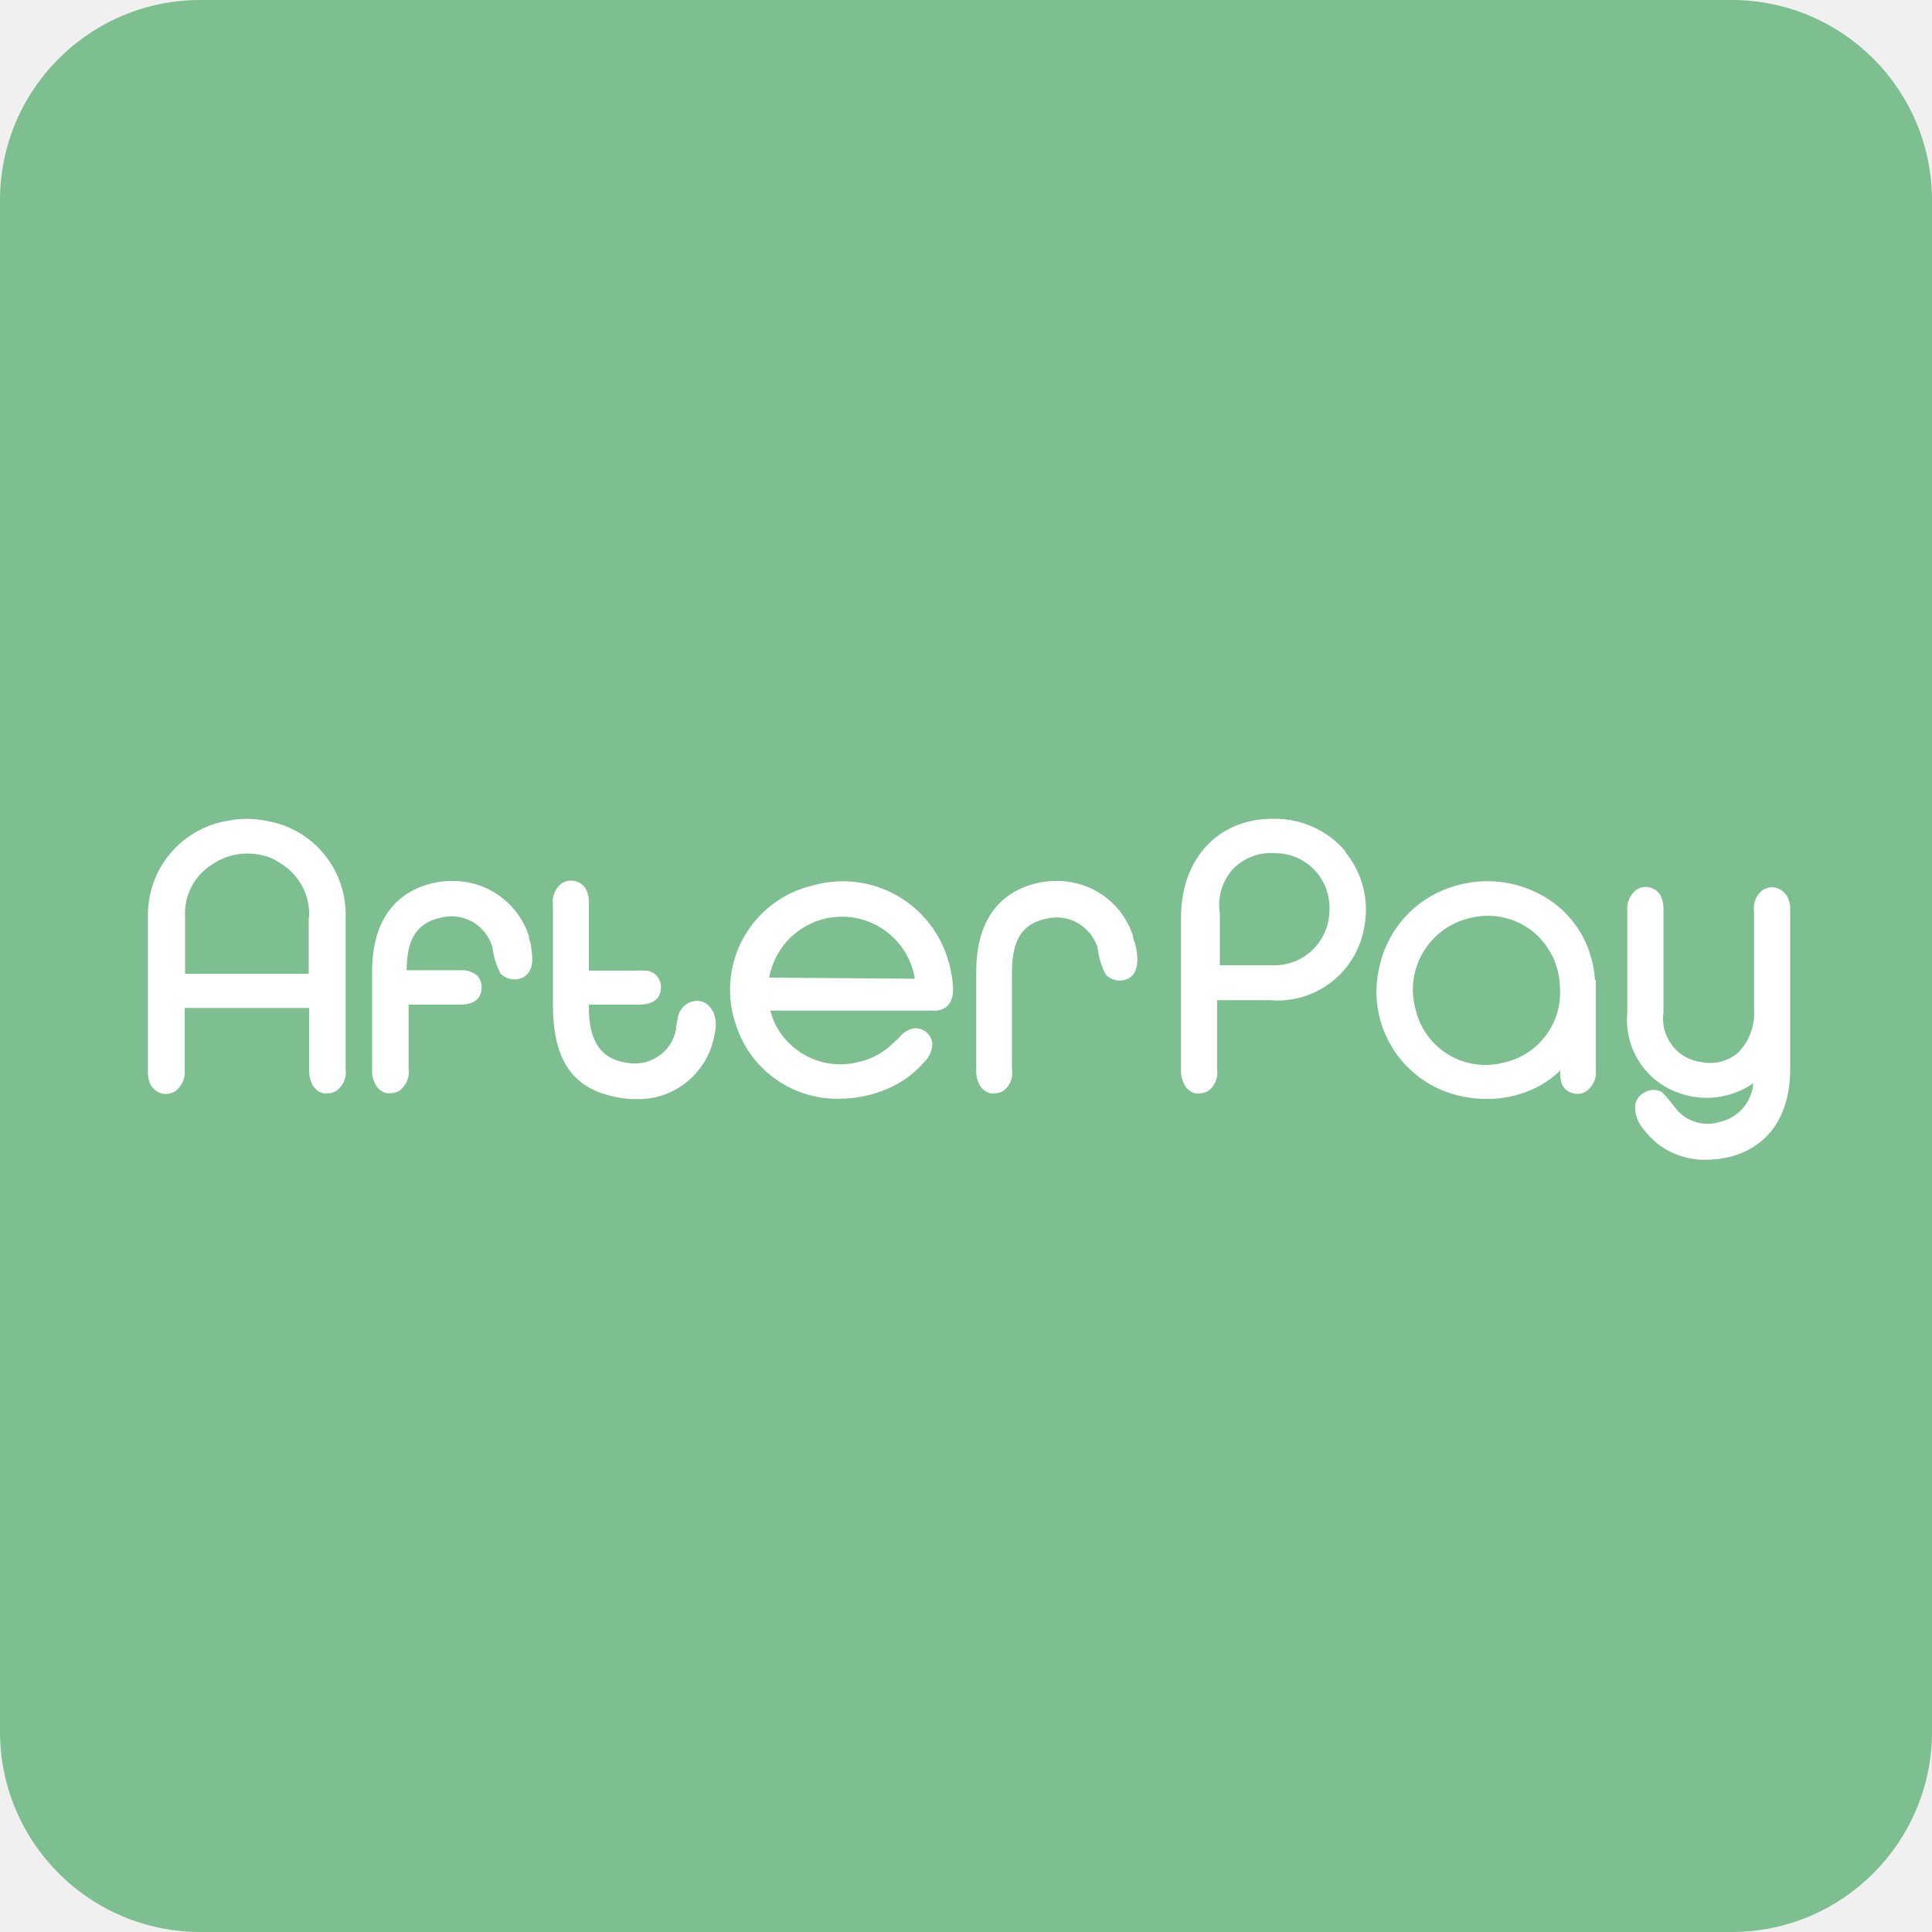
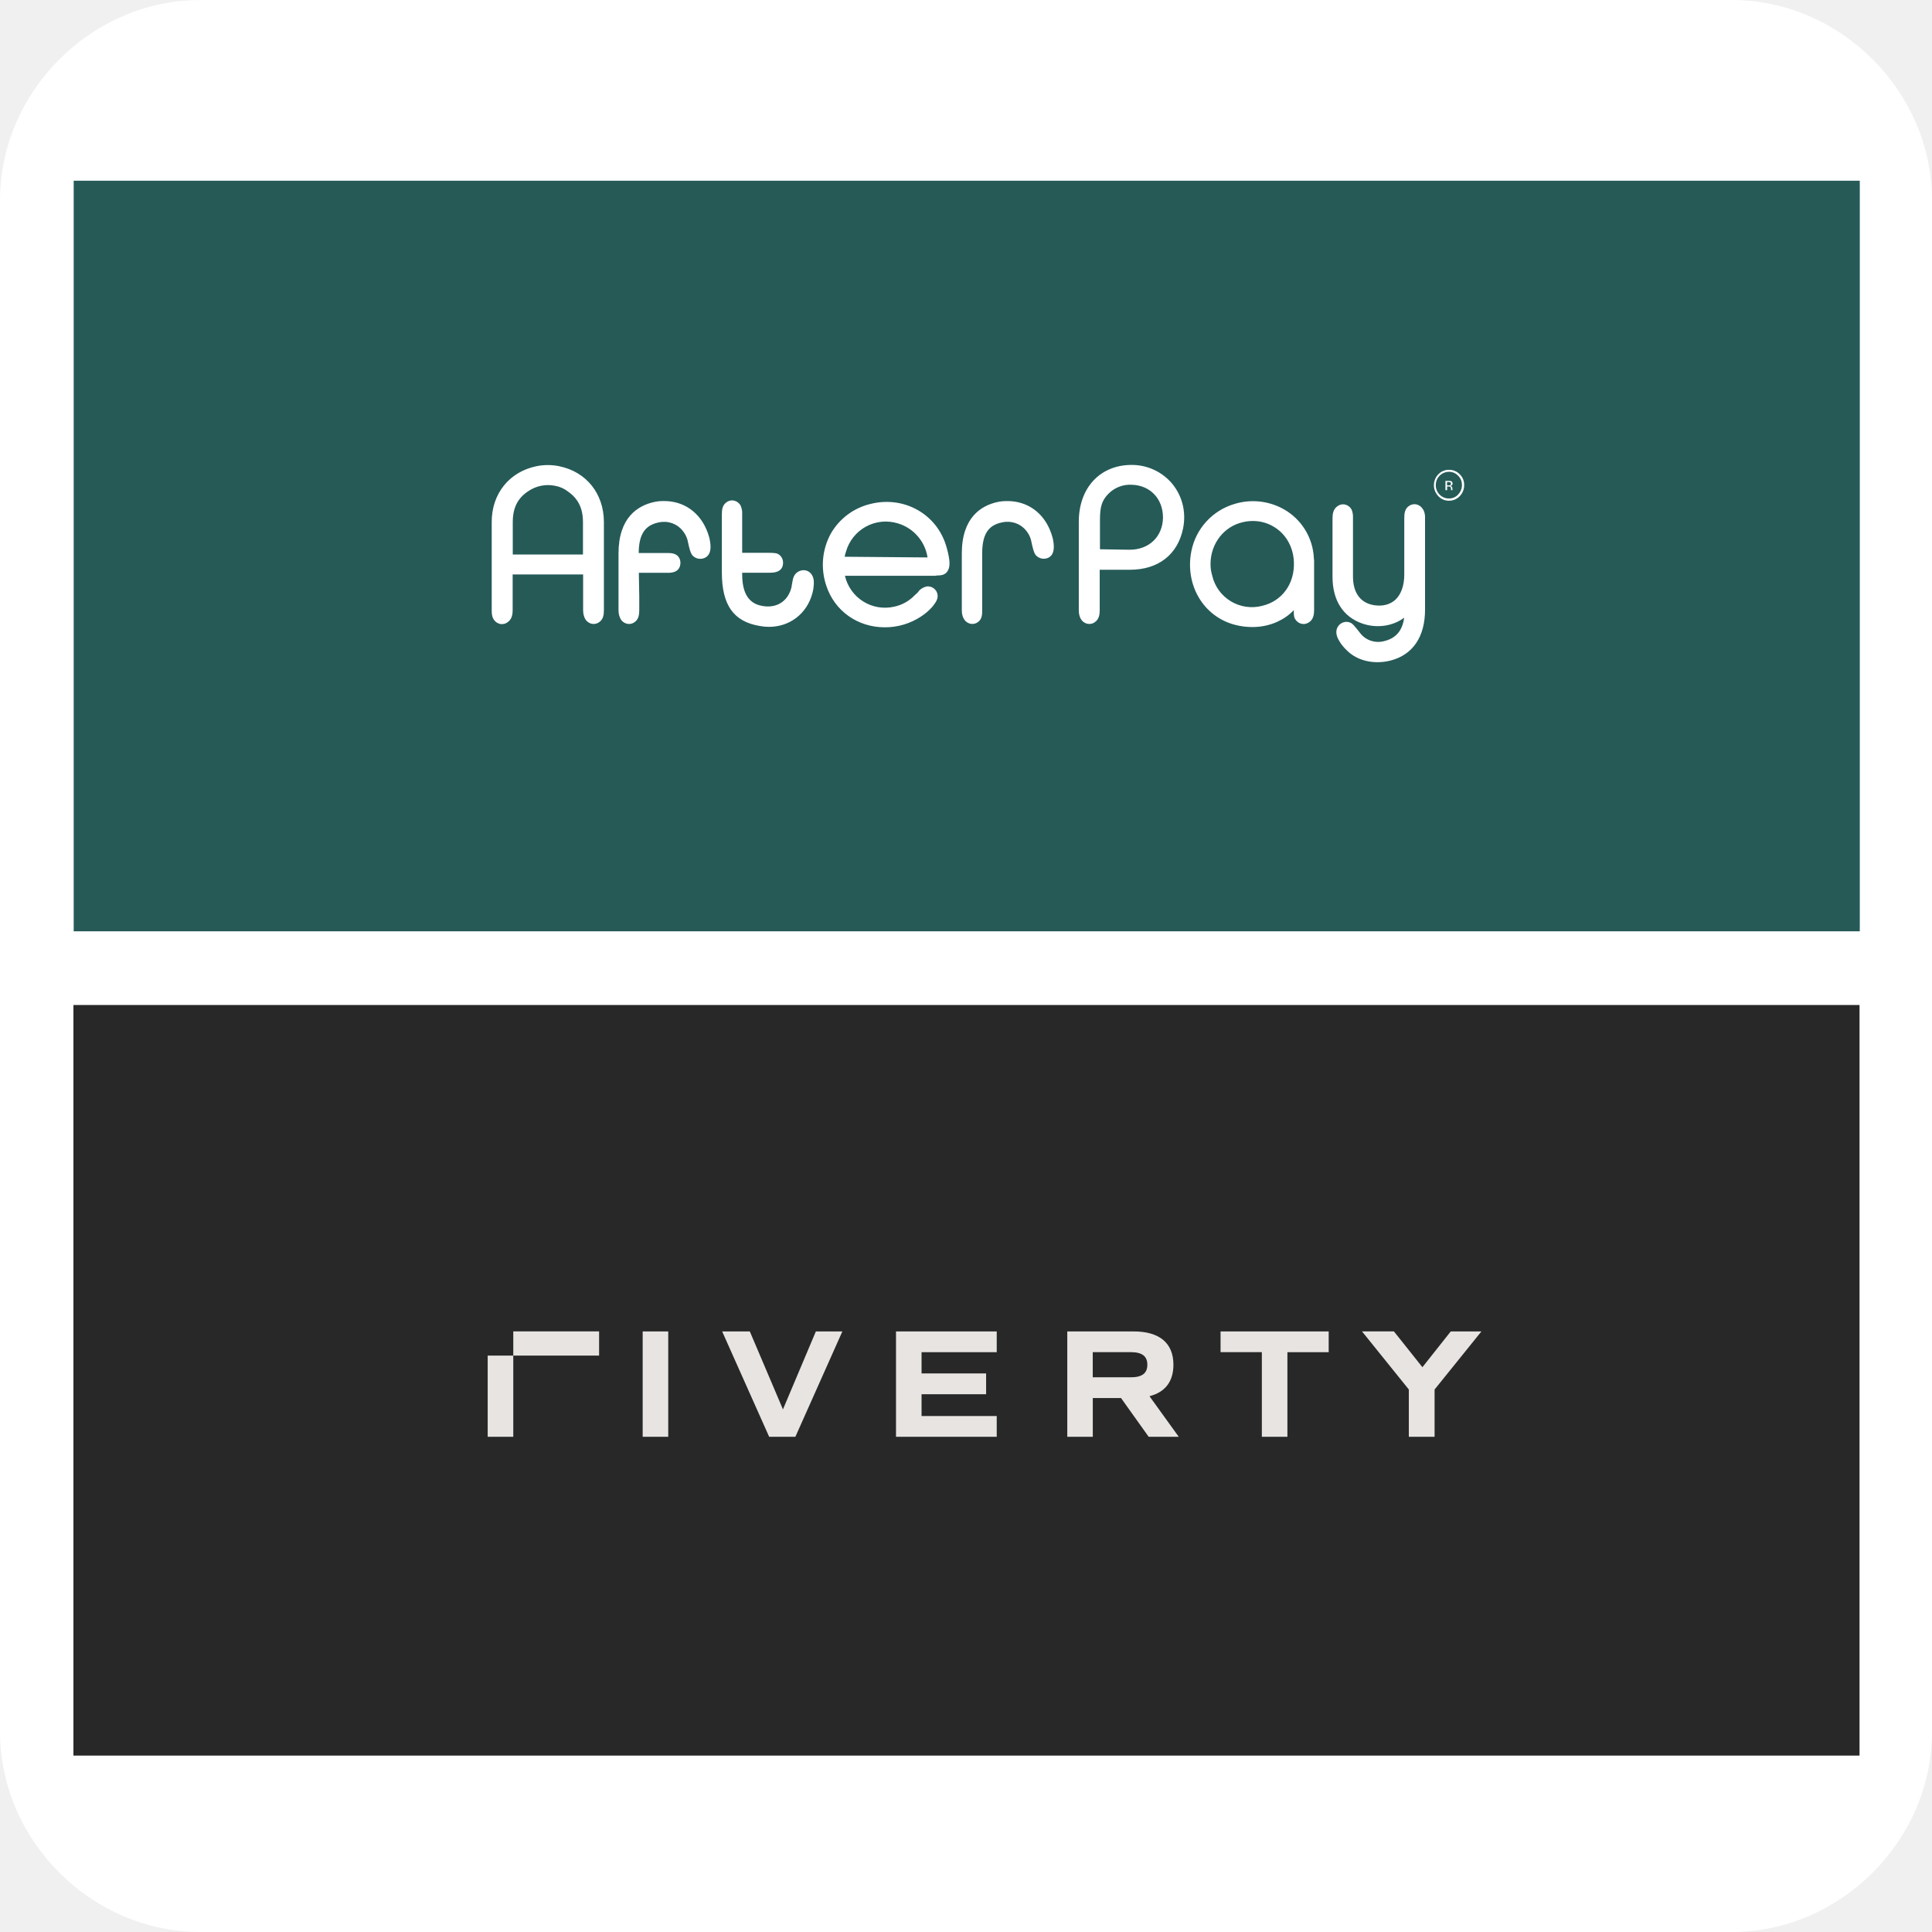
- <svg xmlns="http://www.w3.org/2000/svg" id="Laag_1" data-name="Laag 1" viewBox="0 0 100 100">
-   <defs>
-     <style>.cls-1{fill:#7dbf90;}.cls-2{fill:#fff;}</style>
-   </defs>
-   <rect class="cls-1" width="100" height="100" rx="10.37" />
-   <path class="cls-2" d="M13.81,42.49a5.15,5.15,0,0,0-2.07,0,4.93,4.93,0,0,0-4.08,5v7.93a1.5,1.5,0,0,0,.14.74v0a1,1,0,0,0,.57.44.91.91,0,0,0,.73-.14,1.23,1.23,0,0,0,.46-1.09v-3.2H16V55.4a1.63,1.63,0,0,0,.17.75.9.9,0,0,0,.57.44.71.71,0,0,0,.21,0,.79.79,0,0,0,.51-.17,1.17,1.17,0,0,0,.43-1.09V47.47A4.91,4.91,0,0,0,13.81,42.49Zm2.17,5V50.4H9.58V47.49A3,3,0,0,1,11,44.73a3.25,3.25,0,0,1,2.44-.49,2.73,2.73,0,0,1,1.13.48h0A3.07,3.07,0,0,1,16,47.49Zm20.88,4.8a.92.92,0,0,0-.52-.45,1,1,0,0,0-.72.08,1.07,1.07,0,0,0-.55.85l-.08.4v.13A2.17,2.17,0,0,1,32.41,55c-.83-.13-1.93-.57-1.93-2.85V52H33c.3,0,1.21,0,1.21-.9a.84.84,0,0,0-.74-.86,4.7,4.7,0,0,0-.53,0H30.48V46.78a1.52,1.52,0,0,0-.14-.74v0a.88.88,0,0,0-.56-.43.86.86,0,0,0-.73.13,1.2,1.2,0,0,0-.43,1.09V52c0,2.95,1.07,4.43,3.47,4.82a4.54,4.54,0,0,0,.82.07,4,4,0,0,0,4-3,3.67,3.67,0,0,0,.09-.43h0a1.72,1.72,0,0,0-.1-1.13Zm12.25-2.47a5.68,5.68,0,0,0-7-4,5.55,5.55,0,0,0-4,7.28,5.5,5.5,0,0,0,5.34,3.77,6.34,6.34,0,0,0,1.35-.15,6,6,0,0,0,2-.83,4.87,4.87,0,0,0,1-.88,1.39,1.39,0,0,0,.46-1,.92.92,0,0,0-.34-.61.88.88,0,0,0-.7-.16h0a1.39,1.39,0,0,0-.57.33l-.17.2-.24.21v0a3.63,3.63,0,0,1-1.85,1A3.76,3.76,0,0,1,40,52.72l-.13-.41H48l.18,0h.27a.89.89,0,0,0,.68-.35c.28-.39.26-1,0-2.1Zm-9.18.32a3.82,3.82,0,0,1,7.36.22,1.59,1.59,0,0,1,.06.3l-7.54-.06a2.6,2.6,0,0,1,.12-.46ZM58.78,49c0-.16-.09-.3-.13-.43l0-.11a4.11,4.11,0,0,0-4-2.86,4.26,4.26,0,0,0-.89.09c-1.48.32-3.23,1.39-3.23,4.61V55.4a1.48,1.48,0,0,0,.17.75.88.88,0,0,0,.57.44.66.66,0,0,0,.21,0,.79.79,0,0,0,.51-.17,1.17,1.17,0,0,0,.39-1.09v-5c0-1.7.54-2.53,1.79-2.78a2.21,2.21,0,0,1,2.19.7,2.15,2.15,0,0,1,.46.84,3.94,3.94,0,0,0,.41,1.35l0,0a1,1,0,0,0,1.17.21c.57-.32.51-1.06.39-1.67Z" />
-   <path class="cls-2" d="M69.68,44.11a4.8,4.8,0,0,0-3.82-1.73c-2.82,0-4.73,2.08-4.73,5.09V55.4a1.46,1.46,0,0,0,.18.75.86.86,0,0,0,.56.44.78.78,0,0,0,.22,0,.8.8,0,0,0,.51-.17A1.2,1.2,0,0,0,63,55.36V51.77h2.74a4.55,4.55,0,0,0,4.86-3.71,4.7,4.7,0,0,0-1-4Zm-.87,3a2.85,2.85,0,0,1-3,2.85h0l-2.67,0V47.3A2.8,2.8,0,0,1,63.8,45,2.75,2.75,0,0,1,66,44.16,2.81,2.81,0,0,1,68.81,47.12Zm13.74,3.61a4.84,4.84,0,0,0-.21-1.22,5.27,5.27,0,0,0-2.57-3.18,5.82,5.82,0,0,0-4.47-.46,5.58,5.58,0,0,0-3.91,4.22,5.52,5.52,0,0,0,4,6.6,6.19,6.19,0,0,0,1.59.2,5.64,5.64,0,0,0,2.28-.47,5.08,5.08,0,0,0,1.5-1v0a1.57,1.57,0,0,0,.1.74h0a.86.86,0,0,0,.56.44.83.83,0,0,0,.73-.14,1.21,1.21,0,0,0,.45-1.09V50.94l0-.21ZM77.83,55a3.71,3.71,0,0,1-4.54-2.68h0a4.57,4.57,0,0,1-.15-.79,3.82,3.82,0,0,1,2.64-3.93A4.24,4.24,0,0,1,77,47.4a3.72,3.72,0,0,1,2.16.68,3.8,3.8,0,0,1,1.58,3A3.71,3.71,0,0,1,77.83,55ZM92.5,46.39l-.39.19.39-.19v0a1,1,0,0,0-.57-.44.88.88,0,0,0-.72.14,1.18,1.18,0,0,0-.42,1.09v5.06a2.93,2.93,0,0,1-.84,2.26,2.23,2.23,0,0,1-1.85.48,2.27,2.27,0,0,1-2-2.58V47.13a1.66,1.66,0,0,0-.13-.75.88.88,0,0,0-.56-.44.86.86,0,0,0-.73.13,1.23,1.23,0,0,0-.45,1.1v5.24a4,4,0,0,0,2.69,4.17,4.24,4.24,0,0,0,3.83-.51v0a2.22,2.22,0,0,1-1.73,2,2.07,2.07,0,0,1-1.52-.1,2,2,0,0,1-.75-.58l-.28-.36-.17-.2a1.57,1.57,0,0,0-.25-.26l0-.05-.05,0a.85.85,0,0,0-.83,0,.89.89,0,0,0-.53.66A1.66,1.66,0,0,0,85,58.36h0a4.72,4.72,0,0,0,.82.86,4,4,0,0,0,2.5.81,5,5,0,0,0,1.21-.15c2-.51,3.13-2.13,3.13-4.55V47.13A1.41,1.41,0,0,0,92.5,46.39Z" />
-   <path class="cls-2" d="M27.51,49a3.68,3.68,0,0,0-.13-.43l0-.11a4.13,4.13,0,0,0-4-2.86,4.19,4.19,0,0,0-.89.09c-1.48.32-3.23,1.39-3.23,4.61V55.4a1.41,1.41,0,0,0,.18.74h0a.86.86,0,0,0,.56.44.71.71,0,0,0,.21,0,.81.81,0,0,0,.52-.17,1.2,1.2,0,0,0,.42-1.09v-1.2l0-2.12h2.67c.87,0,1.09-.45,1.11-.84a.91.91,0,0,0-.21-.64,1.19,1.19,0,0,0-.9-.3H21.05c0-1.65.55-2.47,1.8-2.73a2.19,2.19,0,0,1,2.18.7,2.22,2.22,0,0,1,.46.84,3.94,3.94,0,0,0,.41,1.35l0,0a1,1,0,0,0,1.17.21c.59-.32.52-1.06.4-1.67Z" />
+ <svg xmlns="http://www.w3.org/2000/svg" width="100" height="100" data-name="Laag 1">
+   <g>
+     <path d="m0,10.37c0,-5.635 4.735,-10.37 10.37,-10.37l79.26,0c5.635,0 10.37,4.735 10.37,10.37l0,79.26c0,5.635 -4.735,10.37 -10.37,10.37l-79.26,0c-5.635,0 -10.37,-4.735 -10.37,-10.37l0,-79.26z" opacity="undefined" fill="#ffffff" />
+     <path d="m29,55.92l0,0a3.15,3.15 0 0 1 3.15,3.15l0,0l0,11.21l0,0a6.3,6.3 0 0 1 -6.3,-6.3l0,-4.91a3.15,3.15 0 0 1 3.15,-3.15z" />
+     <rect stroke="null" height="38.85" width="92.448" y="9.354" x="3.814" fill="#255a57" />
+     <path stroke="null" fill="#fff" d="m54.499,27.897c-0.022,-0.093 -0.051,-0.173 -0.071,-0.244l-0.022,-0.066c-0.37,-1.045 -1.226,-1.66 -2.28,-1.652c-0.184,0 -0.341,0.015 -0.505,0.051c-0.841,0.188 -1.838,0.802 -1.838,2.664l0,2.943c0,0.21 0.051,0.334 0.102,0.434a0.522,0.522 0 0 0 0.319,0.253c0.036,0.007 0.078,0.015 0.12,0.015a0.467,0.467 0 0 0 0.292,-0.095c0.222,-0.151 0.222,-0.414 0.222,-0.631l0,-2.918c0,-0.985 0.306,-1.464 1.019,-1.61c0.476,-0.109 0.948,0.051 1.24,0.405a1.271,1.271 0 0 1 0.263,0.485c0.108,0.523 0.164,0.682 0.237,0.784l0.022,0.027a0.554,0.554 0 0 0 0.662,0.117c0.323,-0.181 0.288,-0.609 0.217,-0.963zm-25.556,-3.766a2.916,2.916 0 0 0 -1.176,0c-1.402,0.288 -2.316,1.419 -2.316,2.881l0,4.587c0,0.188 0.024,0.319 0.08,0.427l0.007,0.009a0.522,0.522 0 0 0 0.321,0.255c0.142,0.036 0.292,0.007 0.412,-0.082c0.237,-0.159 0.264,-0.434 0.264,-0.629l0,-1.847l3.647,0l0,1.86c0,0.226 0.066,0.356 0.1,0.434a0.522,0.522 0 0 0 0.321,0.255c0.036,0.007 0.078,0.015 0.12,0.015a0.467,0.467 0 0 0 0.292,-0.095c0.213,-0.146 0.243,-0.385 0.243,-0.631l0,-4.563c-0.009,-1.464 -0.912,-2.59 -2.316,-2.876zm1.233,4.57l-3.635,0l0,-1.68c0,-0.726 0.25,-1.233 0.797,-1.594a1.816,1.816 0 0 1 1.39,-0.283c0.243,0.044 0.456,0.139 0.64,0.274l0.009,0.009c0.542,0.368 0.797,0.875 0.797,1.594l0,1.68l0,0l0.002,0zm18.83,-0.332c-0.456,-1.733 -2.194,-2.732 -3.959,-2.283a3.224,3.224 0 0 0 -2.066,1.572a3.365,3.365 0 0 0 -0.221,2.63c0.427,1.342 1.643,2.181 3.033,2.181a3.37,3.37 0 0 0 1.889,-0.565a2.736,2.736 0 0 0 0.584,-0.507c0.177,-0.219 0.286,-0.392 0.264,-0.595a0.503,0.503 0 0 0 -0.593,-0.443l-0.022,0.009a0.788,0.788 0 0 0 -0.328,0.188l-0.091,0.117l-0.137,0.124l-0.007,0.007a2.066,2.066 0 0 1 -1.056,0.595a2.128,2.128 0 0 1 -2.562,-1.596l4.658,0l0.102,-0.015l0.157,-0.007c0.171,-0.015 0.299,-0.08 0.383,-0.202c0.159,-0.226 0.15,-0.56 -0.027,-1.211l0,0.002zm-5.287,0.447c0.015,-0.093 0.042,-0.173 0.071,-0.268a2.137,2.137 0 0 1 2.694,-1.455a2.188,2.188 0 0 1 1.526,1.76l-4.291,-0.036zm-1.674,0.979a0.507,0.507 0 0 0 -0.301,-0.261a0.534,0.534 0 0 0 -0.407,0.044c-0.25,0.122 -0.299,0.399 -0.314,0.492l-0.042,0.232l-0.009,0.073c-0.164,0.715 -0.731,1.107 -1.459,0.998c-0.471,-0.071 -1.098,-0.325 -1.098,-1.643l0,-0.086l1.426,0c0.171,0 0.691,0 0.691,-0.523c0,-0.259 -0.193,-0.478 -0.421,-0.492c-0.108,-0.015 -0.201,-0.015 -0.306,-0.015l-1.39,0l0,-2.006a0.905,0.905 0 0 0 -0.078,-0.429l0,-0.007a0.522,0.522 0 0 0 -0.319,-0.255a0.489,0.489 0 0 0 -0.414,0.08c-0.213,0.146 -0.241,0.385 -0.241,0.631l0,2.991c0,1.703 0.605,2.557 1.968,2.783c0.157,0.029 0.314,0.044 0.471,0.044c1.069,0 1.966,-0.675 2.25,-1.747c0.022,-0.086 0.036,-0.166 0.051,-0.246l0,-0.004c0.042,-0.314 0.027,-0.487 -0.058,-0.653zm25.96,-0.905a3.066,3.066 0 0 0 -1.574,-2.542a3.257,3.257 0 0 0 -2.542,-0.261a3.195,3.195 0 0 0 -2.223,2.435c-0.348,1.751 0.62,3.39 2.25,3.817c0.301,0.08 0.605,0.117 0.905,0.117c0.456,0 0.897,-0.093 1.295,-0.274c0.328,-0.151 0.62,-0.354 0.85,-0.602l0,0.015c0,0.195 0,0.31 0.055,0.427l0.009,0.009a0.522,0.522 0 0 0 0.319,0.253c0.144,0.036 0.292,0.007 0.414,-0.08c0.221,-0.151 0.255,-0.405 0.255,-0.631l0,-2.56l-0.013,-0.122zm-2.679,2.469a2.108,2.108 0 0 1 -2.579,-1.55l0,-0.009a2.022,2.022 0 0 1 -0.086,-0.456c-0.064,-1.036 0.547,-1.97 1.495,-2.269c0.228,-0.073 0.465,-0.109 0.693,-0.109c0.44,0 0.861,0.131 1.226,0.392c0.547,0.39 0.875,1.029 0.897,1.747c0.042,1.109 -0.615,2.015 -1.647,2.254zm-4.63,-6.295a2.73,2.73 0 0 0 -2.172,-0.999c-1.605,0.022 -2.686,1.202 -2.686,2.942l0,4.587c0,0.21 0.051,0.334 0.1,0.434a0.522,0.522 0 0 0 0.321,0.253c0.036,0.007 0.078,0.015 0.12,0.015a0.467,0.467 0 0 0 0.292,-0.095c0.221,-0.151 0.25,-0.405 0.25,-0.631l0,-2.079l1.559,0c1.475,0 2.48,-0.784 2.757,-2.145c0.164,-0.819 -0.029,-1.643 -0.542,-2.281zm-2.223,3.39l-0.022,0l-1.517,-0.024l0,-1.521c0,-0.682 0.1,-0.999 0.419,-1.331a1.567,1.567 0 0 1 1.218,-0.487c0.963,0.024 1.63,0.726 1.625,1.711c-0.02,0.978 -0.724,1.652 -1.723,1.652zm15.182,-2.086a0.522,0.522 0 0 0 -0.321,-0.255a0.489,0.489 0 0 0 -0.412,0.08c-0.213,0.146 -0.237,0.392 -0.237,0.631l0,2.918c0,0.574 -0.17,1.038 -0.474,1.313c-0.272,0.237 -0.635,0.332 -1.058,0.274c-0.726,-0.102 -1.123,-0.631 -1.123,-1.494l0,-3.026a0.999,0.999 0 0 0 -0.071,-0.434a0.522,0.522 0 0 0 -0.319,-0.255a0.489,0.489 0 0 0 -0.414,0.082c-0.221,0.151 -0.255,0.405 -0.255,0.629l0,3.027c0,1.211 0.542,2.064 1.532,2.413c0.764,0.268 1.598,0.137 2.172,-0.297l0,0.024c-0.091,0.636 -0.412,1.021 -0.981,1.173a1.207,1.207 0 0 1 -0.863,-0.057a1.138,1.138 0 0 1 -0.427,-0.341l-0.157,-0.201l-0.1,-0.119a0.729,0.729 0 0 0 -0.144,-0.151l-0.027,-0.029l-0.029,-0.015a0.5,0.5 0 0 0 -0.471,-0.022a0.529,0.529 0 0 0 -0.299,0.385c-0.036,0.232 0.055,0.429 0.221,0.682l0.007,0.009c0.122,0.173 0.286,0.346 0.463,0.492c0.385,0.31 0.89,0.471 1.426,0.471c0.228,0 0.456,-0.027 0.684,-0.086c1.149,-0.297 1.782,-1.233 1.782,-2.63l0,-4.751c0.009,-0.224 -0.055,-0.346 -0.091,-0.429l-0.013,-0.013zm-36.996,1.284l-0.022,-0.066c-0.372,-1.045 -1.227,-1.66 -2.28,-1.652a2.17,2.17 0 0 0 -0.505,0.051c-0.843,0.188 -1.838,0.802 -1.838,2.664l0,2.943c0,0.224 0.064,0.354 0.1,0.427l0,0.009a0.522,0.522 0 0 0 0.321,0.253c0.036,0.007 0.078,0.015 0.12,0.015a0.467,0.467 0 0 0 0.292,-0.095c0.213,-0.146 0.241,-0.39 0.241,-0.631l0,-0.695l-0.022,-1.226l1.519,0c0.498,0 0.62,-0.259 0.633,-0.485a0.502,0.502 0 0 0 -0.12,-0.368c-0.106,-0.117 -0.277,-0.173 -0.512,-0.173l-1.526,0c0.007,-0.956 0.314,-1.428 1.018,-1.579c0.478,-0.109 0.948,0.051 1.24,0.407a1.317,1.317 0 0 1 0.264,0.485c0.108,0.522 0.164,0.68 0.237,0.781l0.02,0.029a0.554,0.554 0 0 0 0.664,0.117c0.334,-0.181 0.299,-0.607 0.226,-0.965a1.742,1.742 0 0 0 -0.073,-0.246l0.004,0zm38.898,-3.102a0.751,0.751 0 0 0 -0.554,-0.232a0.746,0.746 0 0 0 -0.556,0.232a0.804,0.804 0 0 0 -0.228,0.565c0,0.217 0.078,0.405 0.228,0.565a0.729,0.729 0 0 0 0.556,0.237a0.753,0.753 0 0 0 0.554,-0.237a0.804,0.804 0 0 0 0.228,-0.565a0.748,0.748 0 0 0 -0.228,-0.565zm-0.086,1.05a0.631,0.631 0 0 1 -0.478,0.201a0.64,0.64 0 0 1 -0.478,-0.201a0.682,0.682 0 0 1 -0.199,-0.492a0.688,0.688 0 0 1 0.677,-0.689c0.186,0 0.343,0.066 0.478,0.202c0.135,0.131 0.199,0.297 0.199,0.485a0.693,0.693 0 0 1 -0.201,0.492l0.002,0.002z" />
+     <path fill="#fff" stroke="null" d="m75.184,25.029c0,-0.064 -0.028,-0.103 -0.074,-0.124a0.346,0.346 0 0 0 -0.13,-0.015l-0.164,0l0,0.48l0.086,0l0,-0.19l0.066,0c0.047,0 0.074,0.004 0.094,0.015c0.028,0.02 0.043,0.056 0.043,0.111l0,0.064l0.079,0l-0.005,-0.004c-0.004,-0.005 -0.004,-0.013 -0.004,-0.024l0,-0.072a0.15,0.15 0 0 0 -0.028,-0.075a0.143,0.143 0 0 0 -0.082,-0.047a0.164,0.164 0 0 0 0.071,-0.024c0.032,-0.02 0.048,-0.051 0.048,-0.095zm-0.133,0.083a0.19,0.19 0 0 1 -0.078,0.012l-0.074,0l0,-0.174l0.07,0c0.047,0 0.082,0.008 0.102,0.02c0.023,0.013 0.03,0.036 0.03,0.068c0,0.036 -0.019,0.063 -0.05,0.075l0,-0.001z" />
+     <rect stroke="null" height="38.85" width="92.448" y="52.019" x="3.801" fill="#282828" />
+     <path stroke="null" fill="#E7E4E2" d="m76.678,68.915l-2.424,3.006l0,2.447l-1.333,0l0,-2.447l-2.424,-3.008l1.652,0l1.475,1.853l1.467,-1.851l1.586,0zm-13.502,0l0,1.072l2.137,0l0,4.382l1.323,0l0,-4.38l2.137,0l0,-1.075l-5.598,0l0,0.002zm-6.615,1.072l1.968,0c0.585,0 0.857,0.21 0.857,0.651c0,0.442 -0.273,0.651 -0.857,0.651l-1.968,0l0,-1.3l0,-0.002zm4.452,4.382l-1.516,-2.102c0.814,-0.208 1.239,-0.762 1.239,-1.629c0,-1.122 -0.721,-1.724 -2.061,-1.724l-3.433,0l0,5.455l1.321,0l0,-2.007l1.461,0l1.432,2.007l1.559,0l-0.002,0zm-14.636,-5.455l0,5.455l5.214,0l0,-1.075l-3.891,0l0,-1.13l3.341,0l0,-1.075l-3.341,0l0,-1.099l3.891,0l0,-1.074l-5.214,0l0,0l0,-0.002zm-4.148,0l-1.703,4.035l-1.715,-4.033l-1.432,0l2.433,5.453l1.356,0l2.433,-5.455l-1.374,0l0,0zm-8.962,5.455l1.321,0l0,-5.455l-1.323,0l0,5.455l0.002,0zm-8.023,0l1.323,0l0,-4.205l-1.325,0l0,4.205l0.002,0zm1.323,-4.205l4.442,0l0,-1.251l-4.442,0l0,1.251z" />
+   </g>
</svg>
